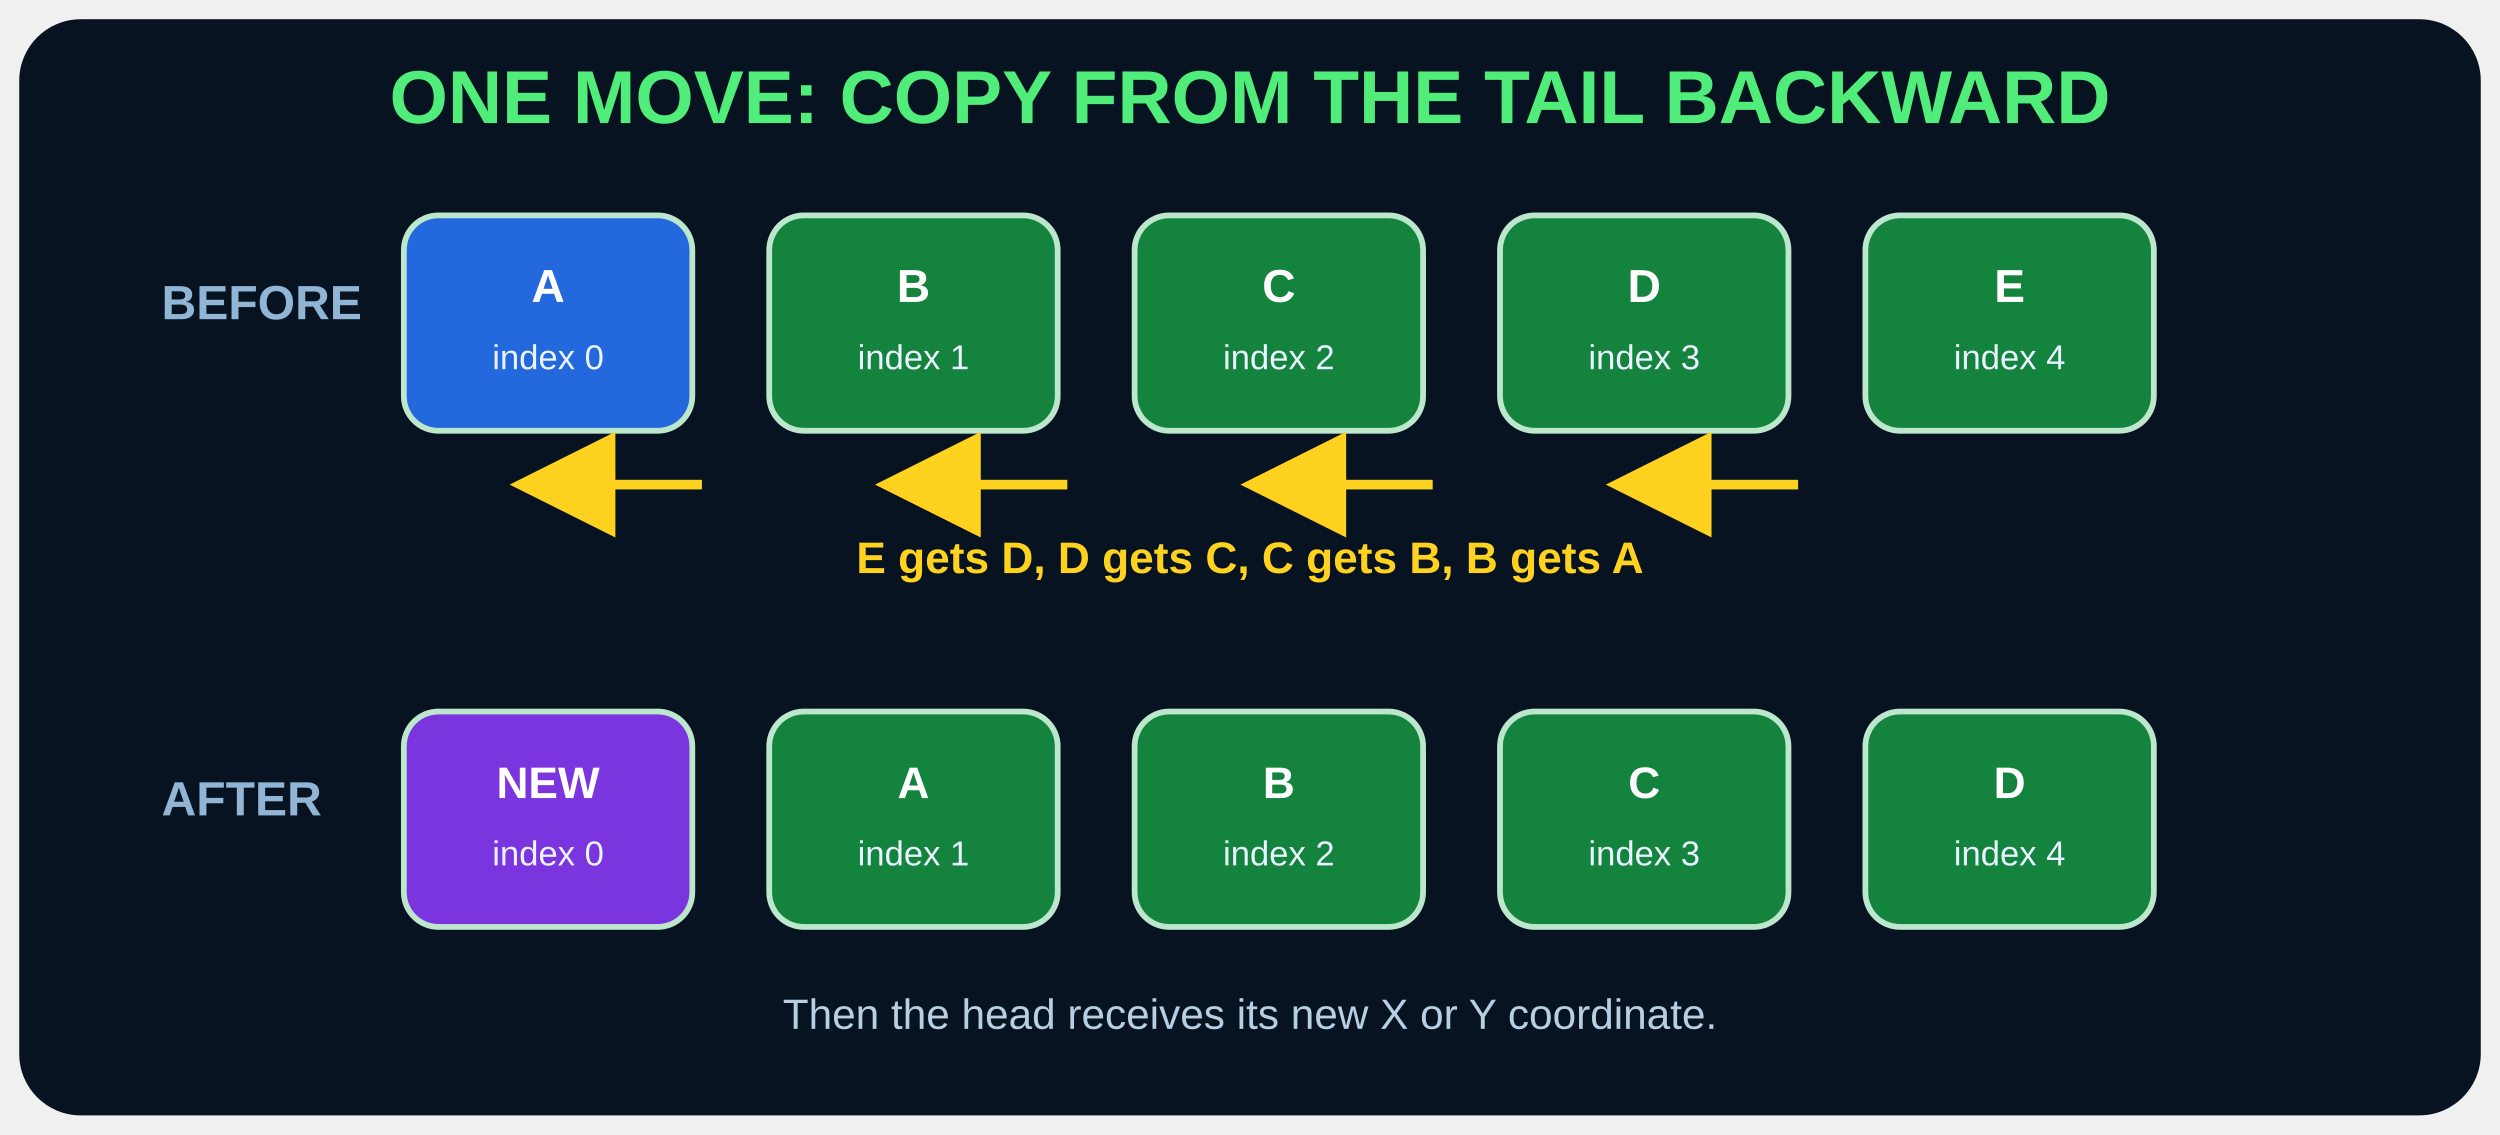
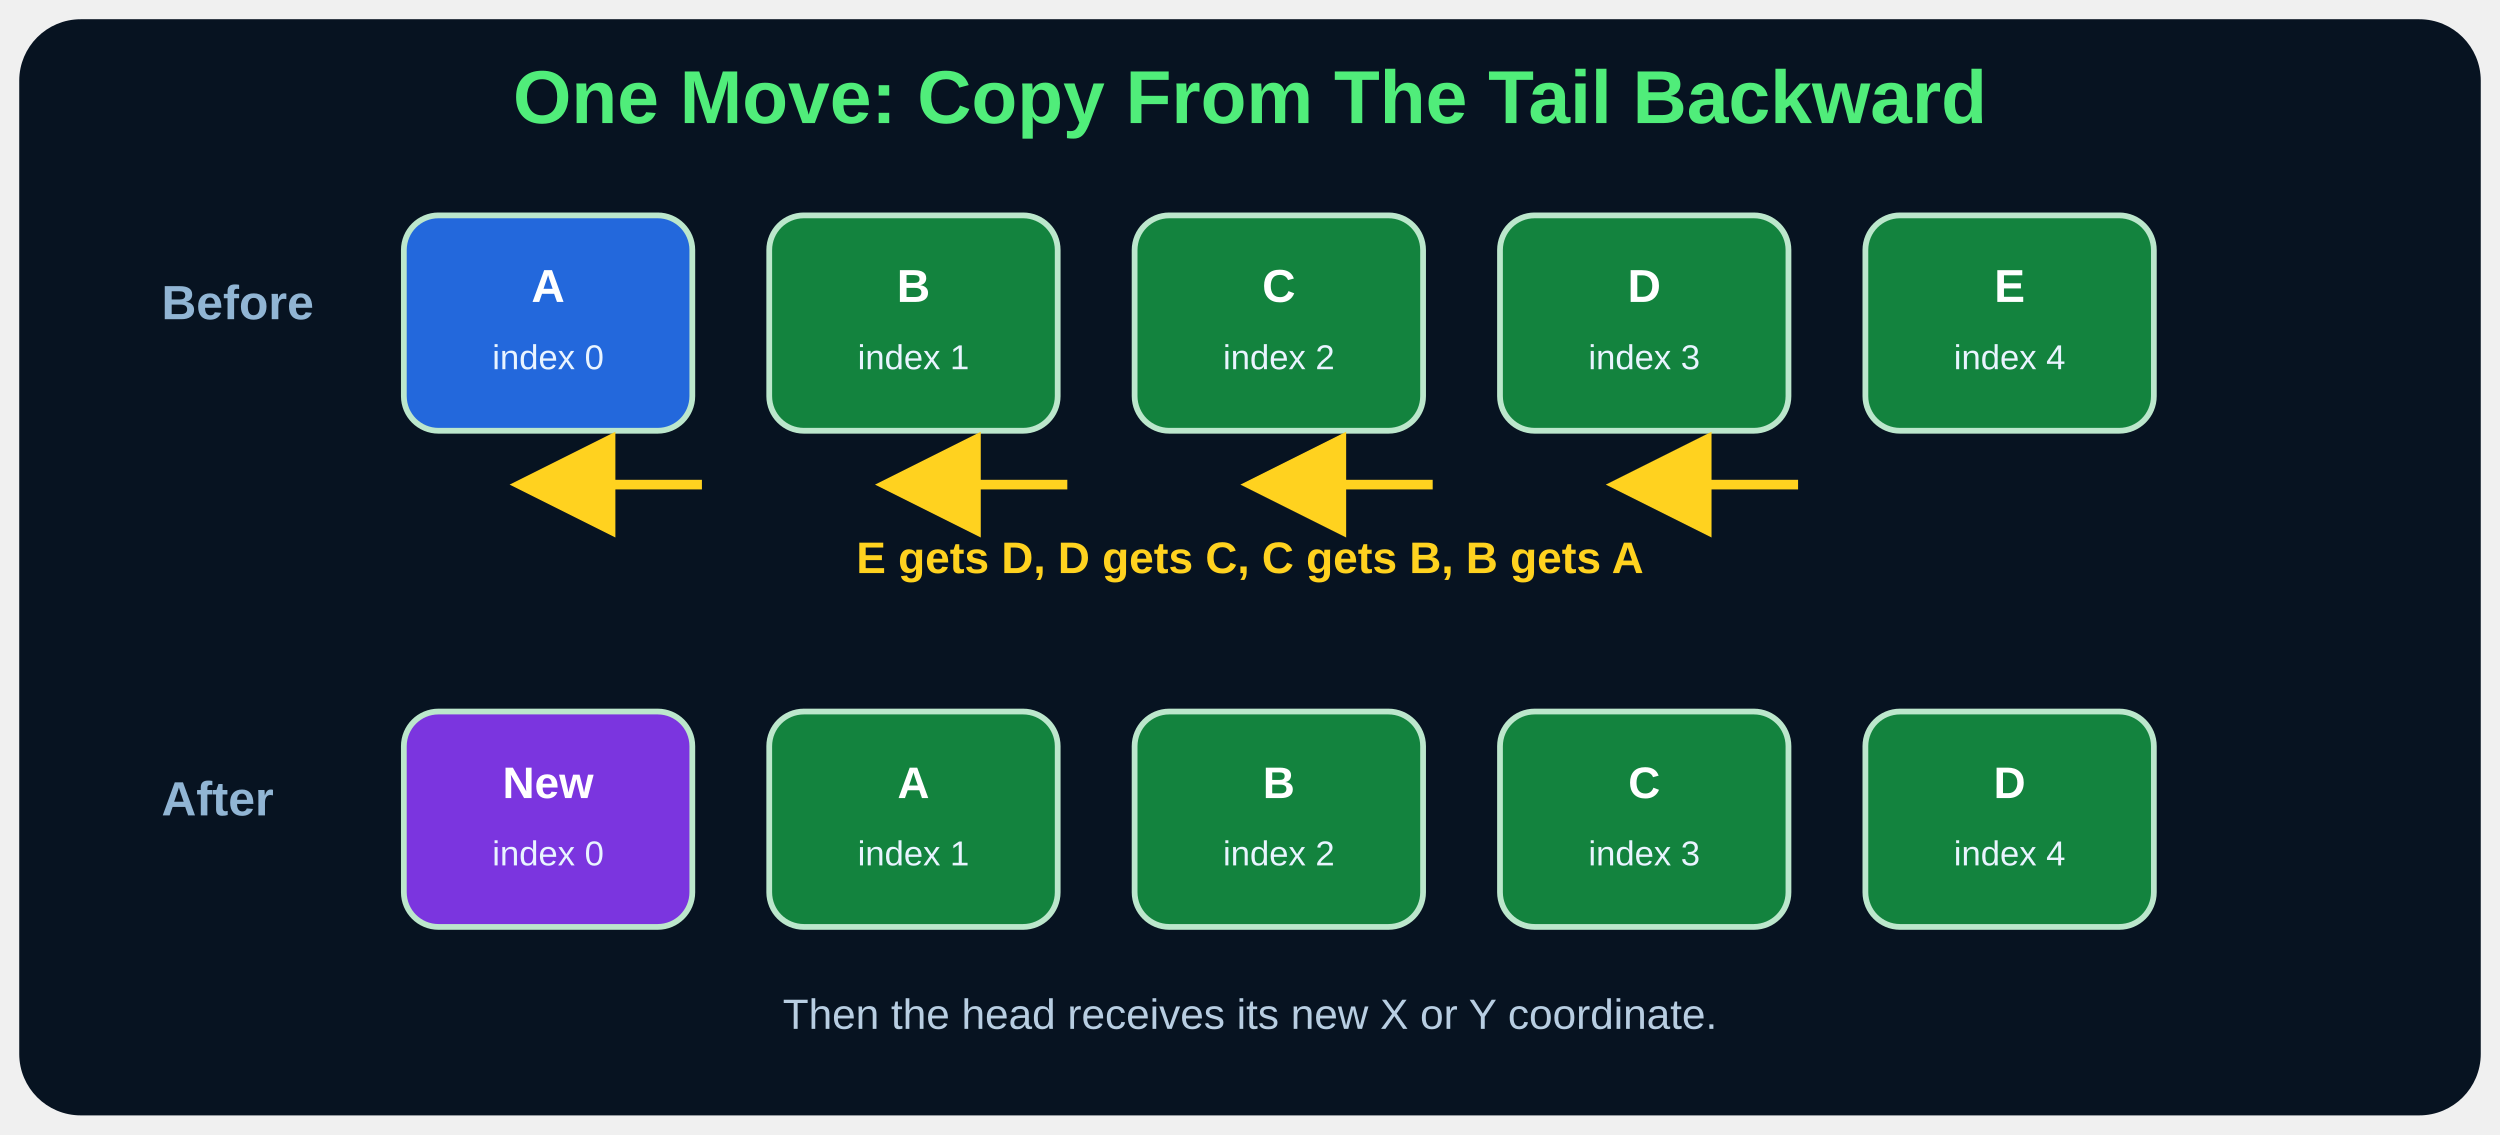
<svg xmlns="http://www.w3.org/2000/svg" viewBox="0 0 1300 590" role="img" aria-labelledby="t d">
  <defs>
    <marker id="a" markerWidth="11" markerHeight="11" refX="9" refY="5.5" orient="auto">
      <path d="M0,0 L11,5.5 L0,11 z" fill="#ffd21f" />
    </marker>
  </defs>
  <rect x="10" y="10" width="1280" height="570" rx="32" fill="#071321" />
-   <text x="650" y="64" text-anchor="middle" fill="#50ed7a" font-family="Segoe UI, Arial" font-size="39" font-weight="900">ONE MOVE: COPY FROM THE TAIL BACKWARD</text>
-   <text x="84" y="166" fill="#91b5d4" font-family="Segoe UI, Arial" font-size="25" font-weight="900">BEFORE</text>
+   <text x="650" y="64" text-anchor="middle" fill="#50ed7a" font-family="Segoe UI, Arial" font-size="39" font-weight="900">One Move: Copy From The Tail Backward</text>
+   <text x="84" y="166" fill="#91b5d4" font-family="Segoe UI, Arial" font-size="25" font-weight="900">Before</text>
  <g transform="translate(210 112)">
    <rect width="150" height="112" rx="18" fill="#2368dc" stroke="#bce7cc" stroke-width="3" />
    <text x="75" y="45" text-anchor="middle" fill="#fff" font-family="Segoe UI, Arial" font-size="24" font-weight="900">A</text>
    <text x="75" y="80" text-anchor="middle" fill="#e9f4ff" font-family="Segoe UI, Arial" font-size="18">index 0</text>
  </g>
  <g transform="translate(400 112)">
    <rect width="150" height="112" rx="18" fill="#13833e" stroke="#bce7cc" stroke-width="3" />
    <text x="75" y="45" text-anchor="middle" fill="#fff" font-family="Segoe UI, Arial" font-size="24" font-weight="900">B</text>
    <text x="75" y="80" text-anchor="middle" fill="#e9f4ff" font-family="Segoe UI, Arial" font-size="18">index 1</text>
  </g>
  <g transform="translate(590 112)">
    <rect width="150" height="112" rx="18" fill="#13833e" stroke="#bce7cc" stroke-width="3" />
    <text x="75" y="45" text-anchor="middle" fill="#fff" font-family="Segoe UI, Arial" font-size="24" font-weight="900">C</text>
    <text x="75" y="80" text-anchor="middle" fill="#e9f4ff" font-family="Segoe UI, Arial" font-size="18">index 2</text>
  </g>
  <g transform="translate(780 112)">
    <rect width="150" height="112" rx="18" fill="#13833e" stroke="#bce7cc" stroke-width="3" />
    <text x="75" y="45" text-anchor="middle" fill="#fff" font-family="Segoe UI, Arial" font-size="24" font-weight="900">D</text>
    <text x="75" y="80" text-anchor="middle" fill="#e9f4ff" font-family="Segoe UI, Arial" font-size="18">index 3</text>
  </g>
  <g transform="translate(970 112)">
    <rect width="150" height="112" rx="18" fill="#13833e" stroke="#bce7cc" stroke-width="3" />
    <text x="75" y="45" text-anchor="middle" fill="#fff" font-family="Segoe UI, Arial" font-size="24" font-weight="900">E</text>
    <text x="75" y="80" text-anchor="middle" fill="#e9f4ff" font-family="Segoe UI, Arial" font-size="18">index 4</text>
  </g>
  <g stroke="#ffd21f" stroke-width="5" marker-end="url(#a)">
    <line x1="935" y1="252" x2="845" y2="252" />
    <line x1="745" y1="252" x2="655" y2="252" />
    <line x1="555" y1="252" x2="465" y2="252" />
    <line x1="365" y1="252" x2="275" y2="252" />
  </g>
  <text x="650" y="298" text-anchor="middle" fill="#ffd21f" font-family="Segoe UI, Arial" font-size="23" font-weight="850">E gets D, D gets C, C gets B, B gets A</text>
-   <text x="84" y="424" fill="#91b5d4" font-family="Segoe UI, Arial" font-size="25" font-weight="900">AFTER</text>
+   <text x="84" y="424" fill="#91b5d4" font-family="Segoe UI, Arial" font-size="25" font-weight="900">After</text>
  <g transform="translate(210 370)">
    <rect width="150" height="112" rx="18" fill="#7b35df" stroke="#bce7cc" stroke-width="3" />
-     <text x="75" y="45" text-anchor="middle" fill="#fff" font-family="Segoe UI, Arial" font-size="23" font-weight="900">NEW</text>
+     <text x="75" y="45" text-anchor="middle" fill="#fff" font-family="Segoe UI, Arial" font-size="23" font-weight="900">New</text>
    <text x="75" y="80" text-anchor="middle" fill="#e9f4ff" font-family="Segoe UI, Arial" font-size="18">index 0</text>
  </g>
  <g transform="translate(400 370)">
    <rect width="150" height="112" rx="18" fill="#13833e" stroke="#bce7cc" stroke-width="3" />
    <text x="75" y="45" text-anchor="middle" fill="#fff" font-family="Segoe UI, Arial" font-size="23" font-weight="900">A</text>
    <text x="75" y="80" text-anchor="middle" fill="#e9f4ff" font-family="Segoe UI, Arial" font-size="18">index 1</text>
  </g>
  <g transform="translate(590 370)">
    <rect width="150" height="112" rx="18" fill="#13833e" stroke="#bce7cc" stroke-width="3" />
    <text x="75" y="45" text-anchor="middle" fill="#fff" font-family="Segoe UI, Arial" font-size="23" font-weight="900">B</text>
    <text x="75" y="80" text-anchor="middle" fill="#e9f4ff" font-family="Segoe UI, Arial" font-size="18">index 2</text>
  </g>
  <g transform="translate(780 370)">
    <rect width="150" height="112" rx="18" fill="#13833e" stroke="#bce7cc" stroke-width="3" />
    <text x="75" y="45" text-anchor="middle" fill="#fff" font-family="Segoe UI, Arial" font-size="23" font-weight="900">C</text>
    <text x="75" y="80" text-anchor="middle" fill="#e9f4ff" font-family="Segoe UI, Arial" font-size="18">index 3</text>
  </g>
  <g transform="translate(970 370)">
    <rect width="150" height="112" rx="18" fill="#13833e" stroke="#bce7cc" stroke-width="3" />
    <text x="75" y="45" text-anchor="middle" fill="#fff" font-family="Segoe UI, Arial" font-size="23" font-weight="900">D</text>
    <text x="75" y="80" text-anchor="middle" fill="#e9f4ff" font-family="Segoe UI, Arial" font-size="18">index 4</text>
  </g>
  <text x="650" y="535" text-anchor="middle" fill="#b8cee2" font-family="Segoe UI, Arial" font-size="22">Then the head receives its new X or Y coordinate.</text>
</svg>
